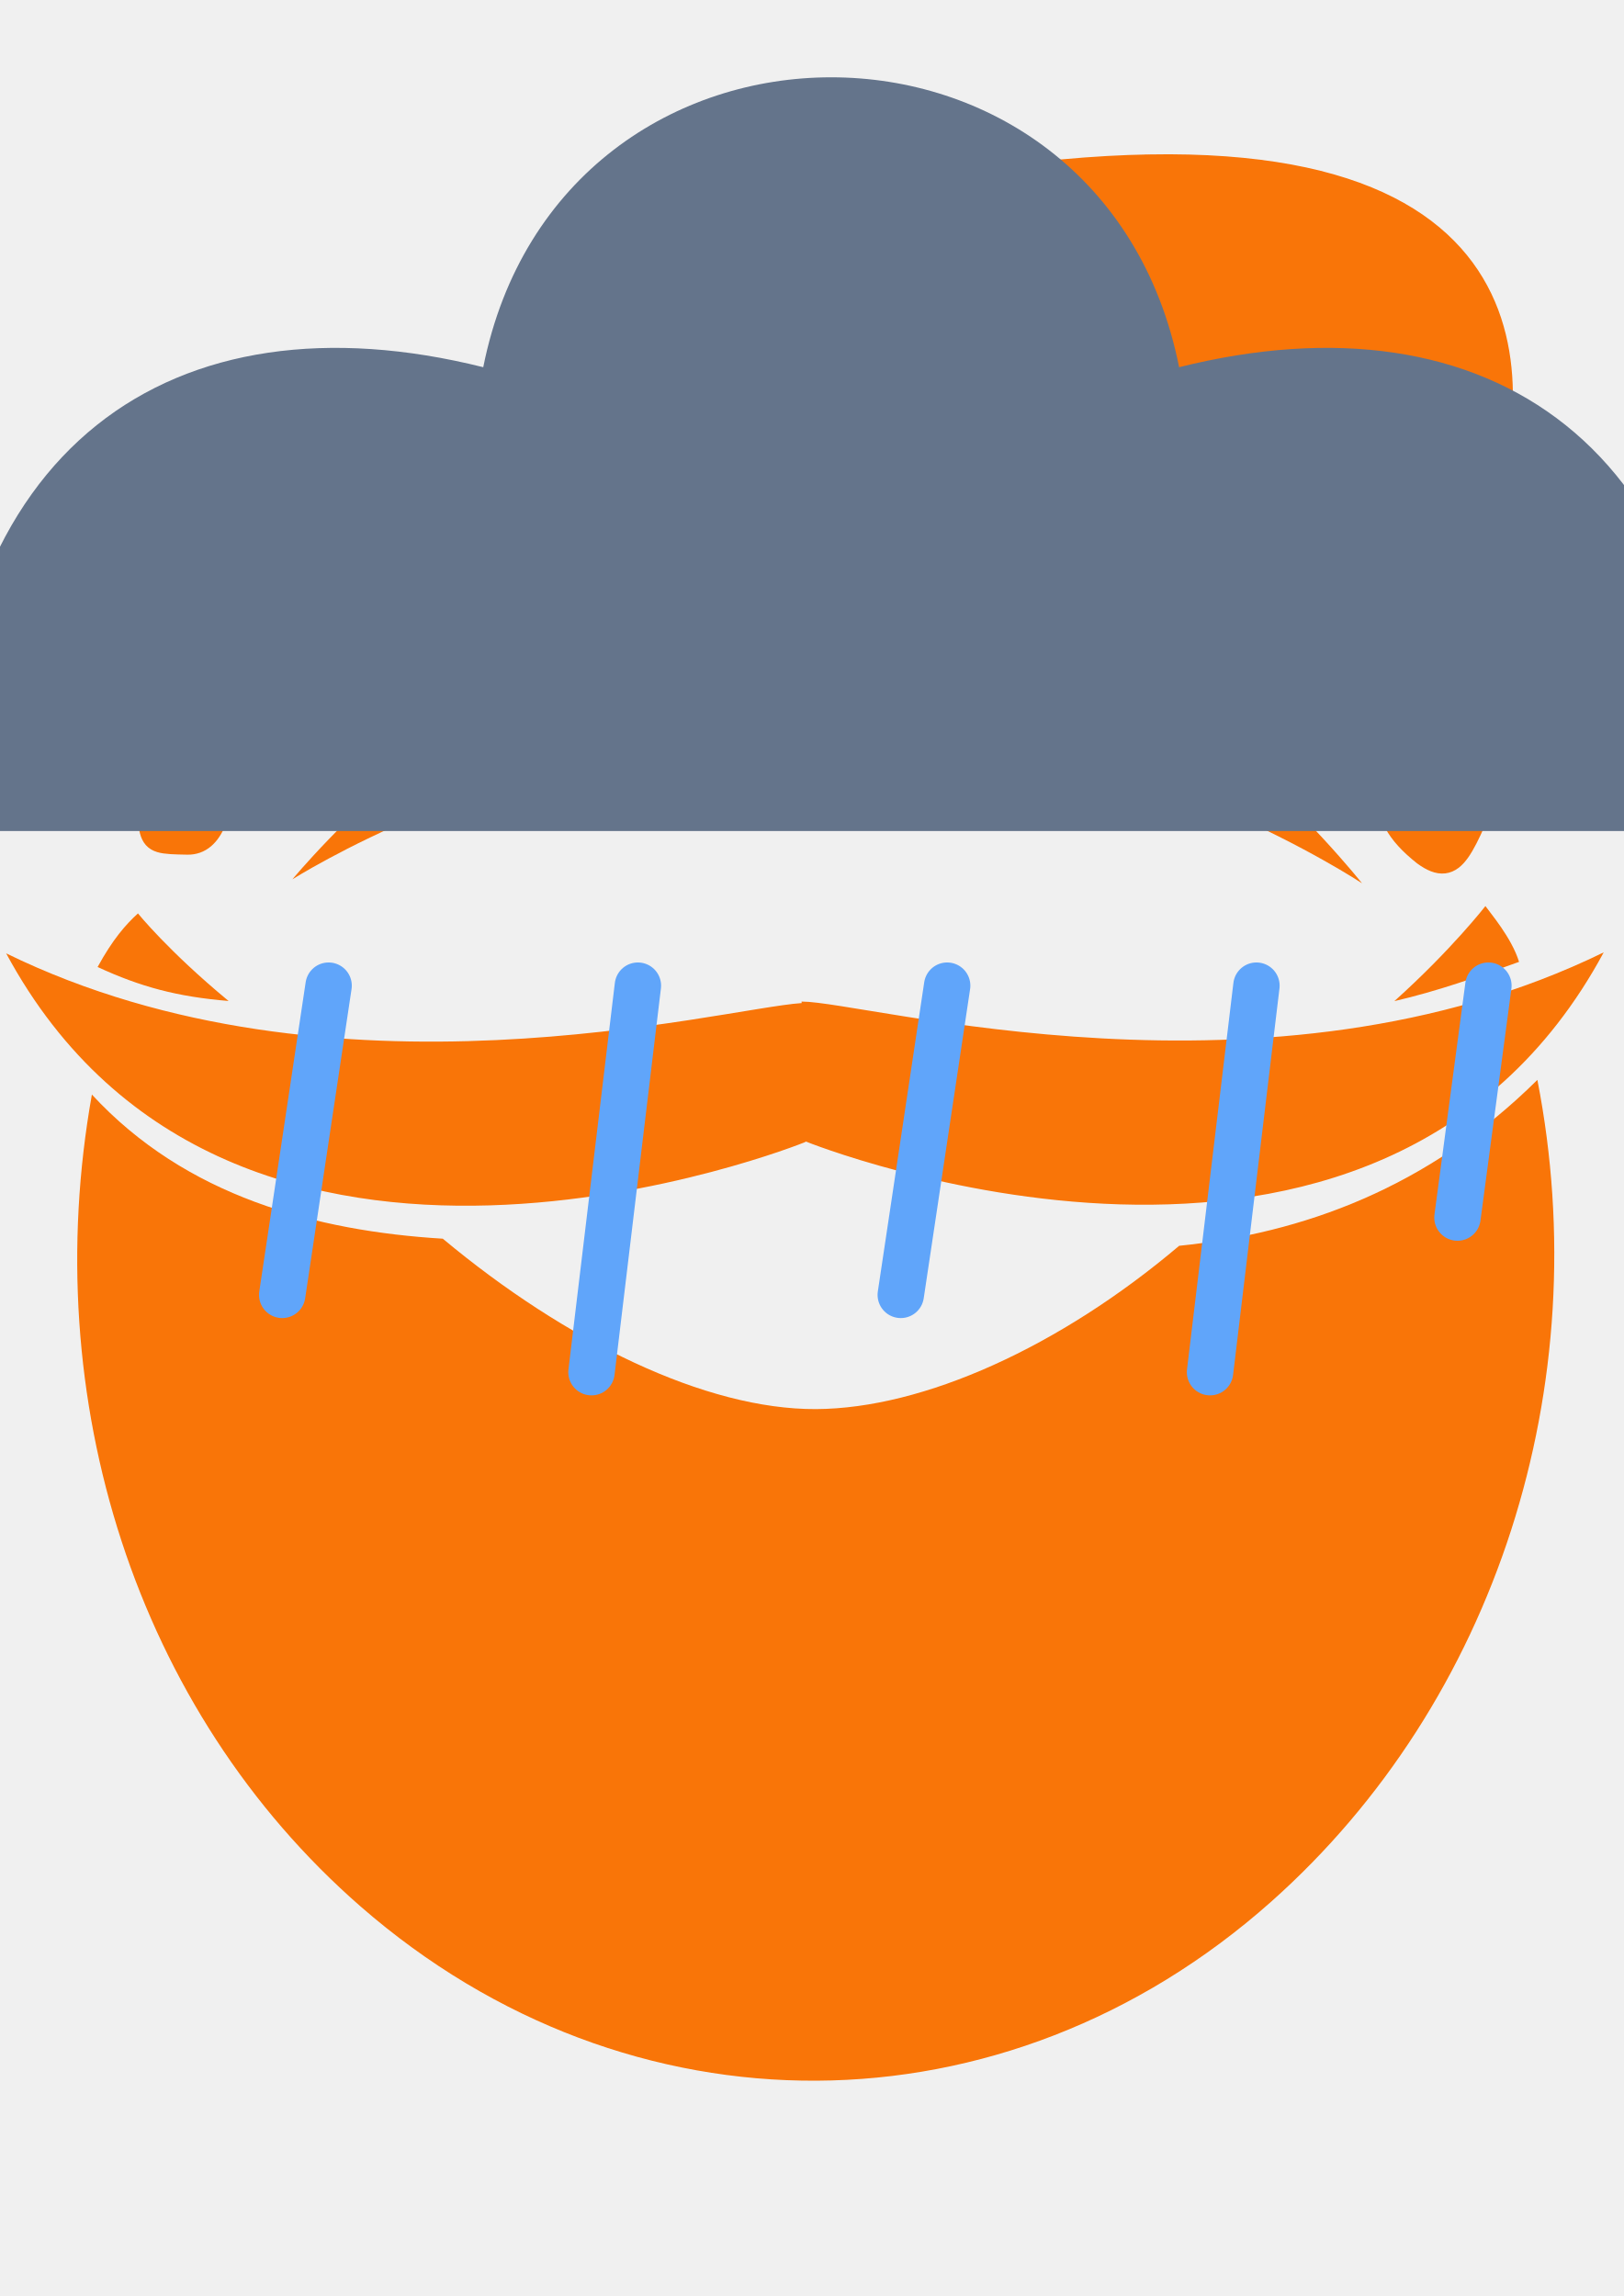
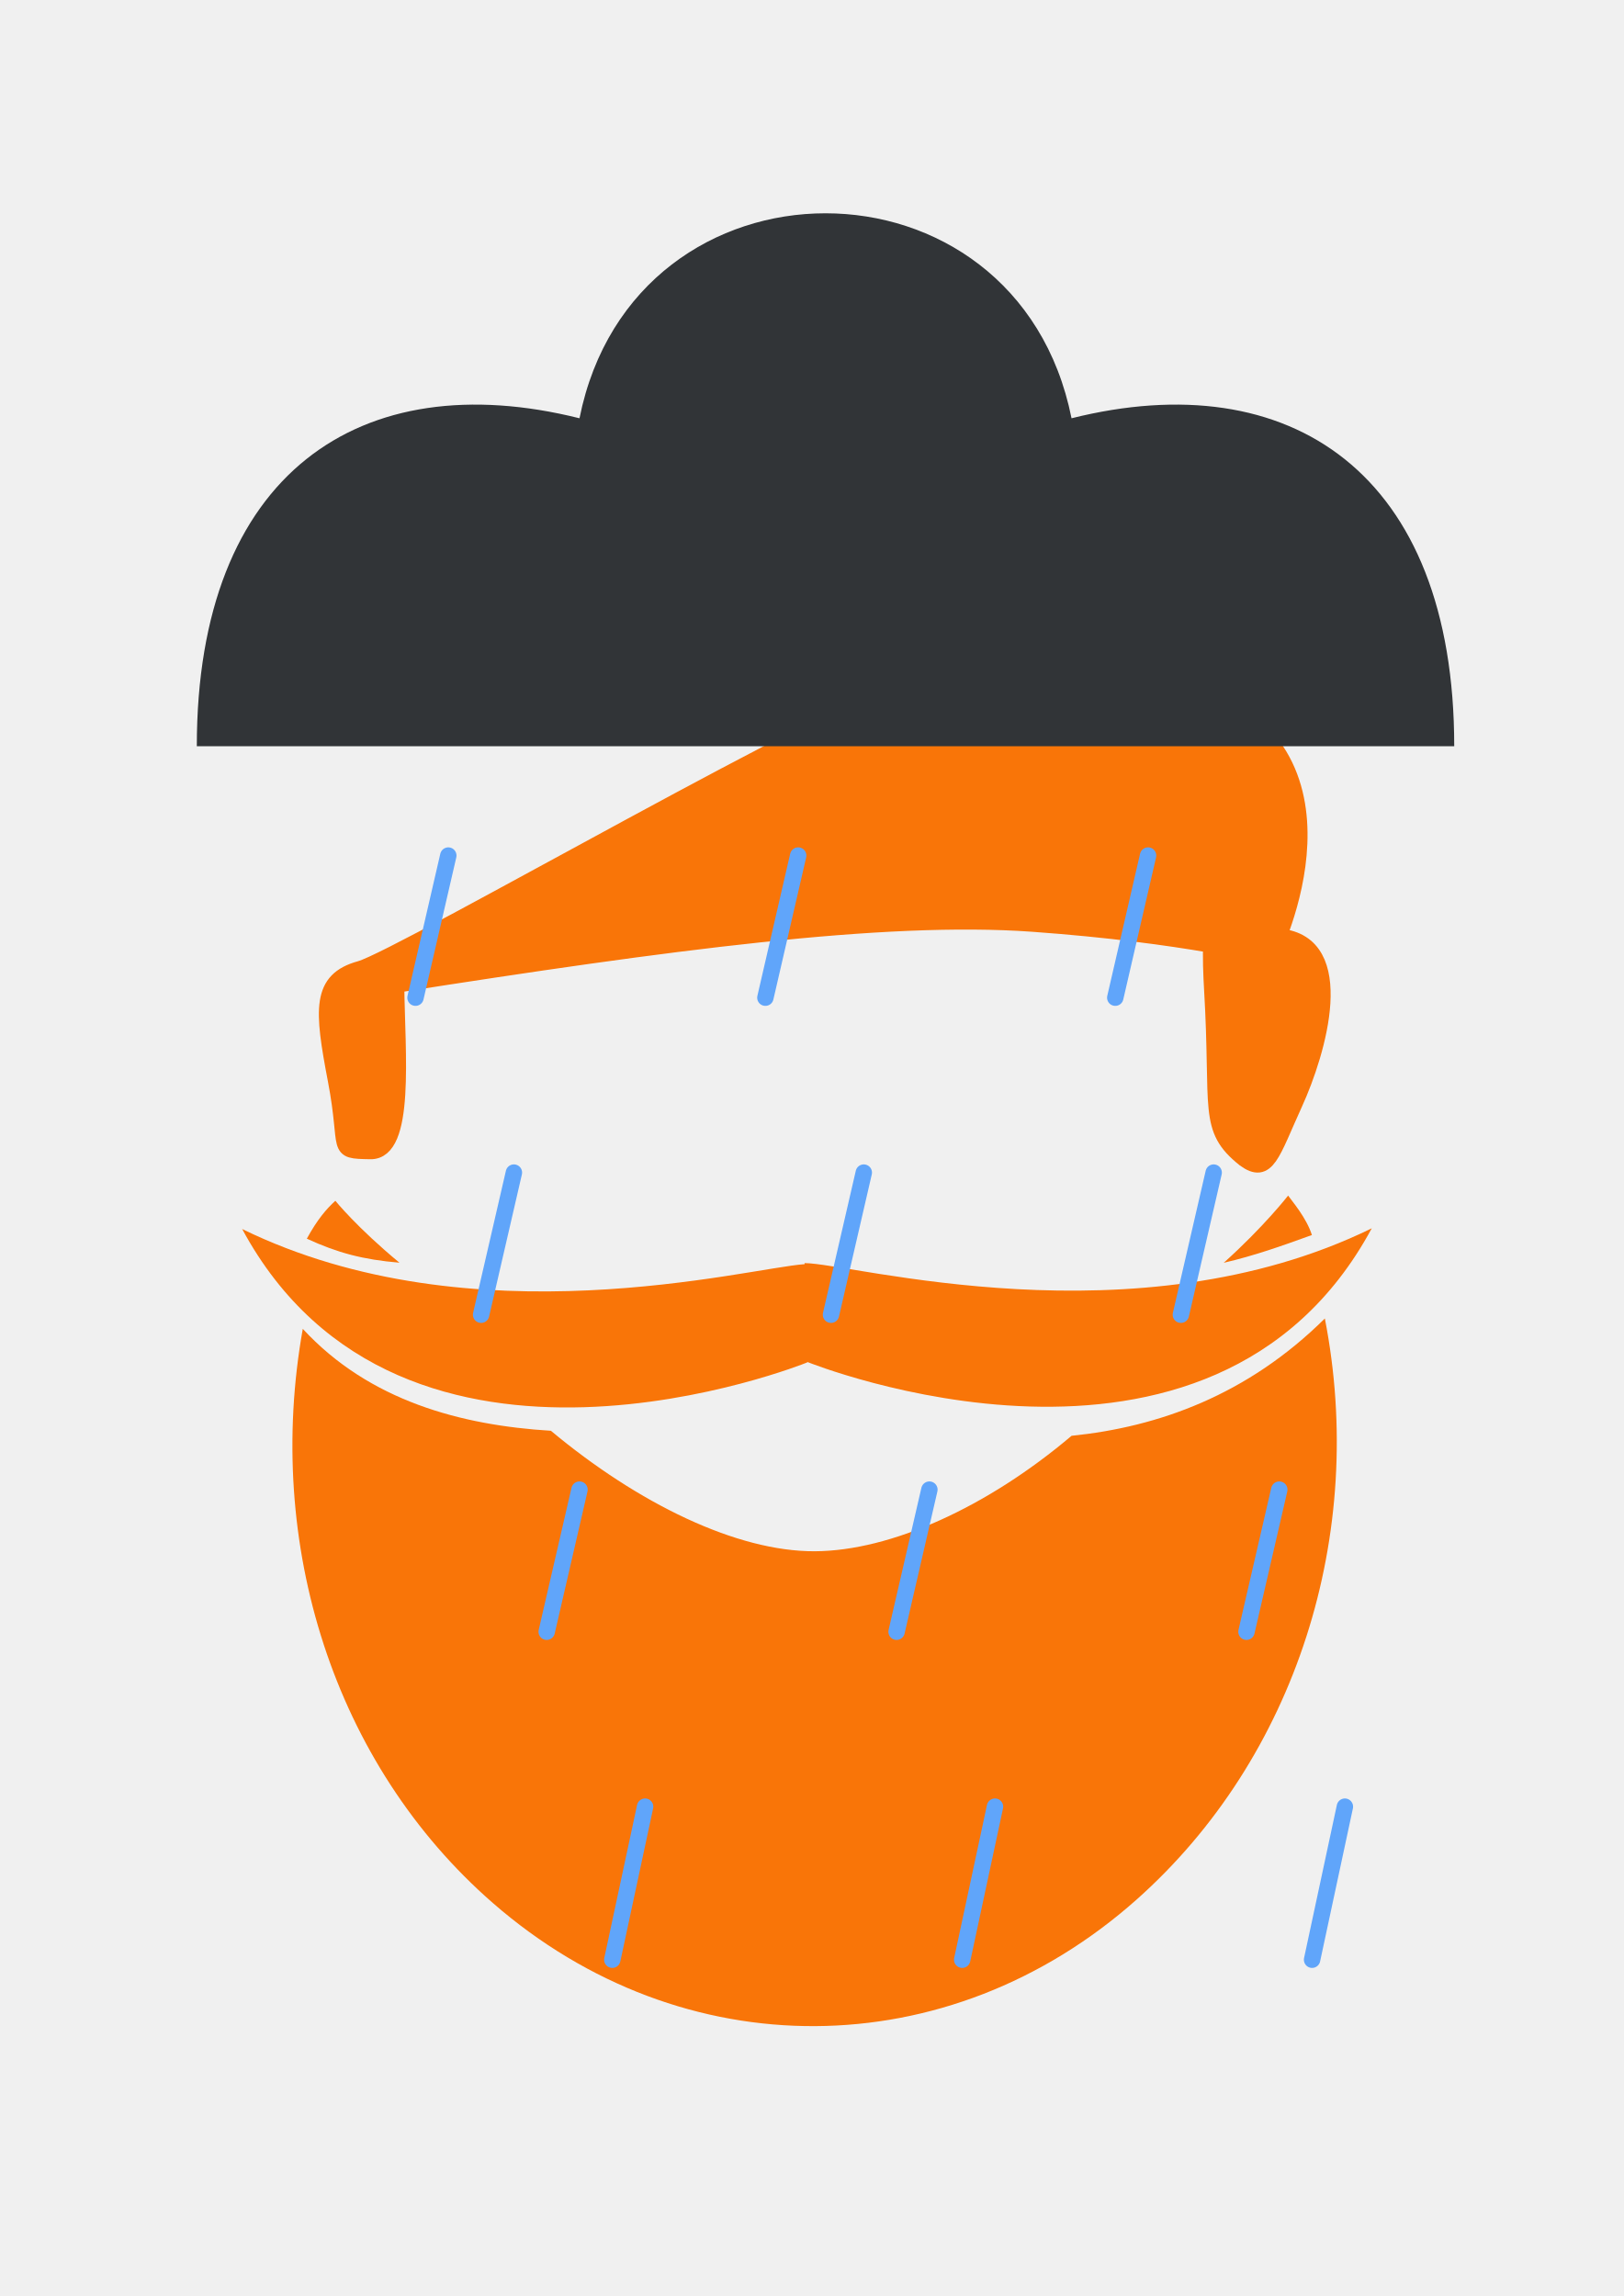
- <svg xmlns="http://www.w3.org/2000/svg" width="210mm" height="297mm" viewBox="0 0 210 297" version="1.1" id="svg1">
+ <svg xmlns="http://www.w3.org/2000/svg" width="210mm" height="297mm" viewBox="0 0 297 297" version="1.1" id="svg1">
  <defs id="defs1" />
-   <g id="layer1">
-     <ellipse style="display:none;fill:#7ee053;fill-opacity:1;stroke:#ffffff;stroke-width:2.609;stroke-opacity:1" id="path1" cx="104.56" cy="149.944" rx="97.886" ry="132.147" />
-     <rect style="display:none;fill:#000000;fill-opacity:1;stroke:#727272;stroke-width:2.778;stroke-dasharray:none;stroke-opacity:1" id="rect6" width="325.25" height="379.087" x="-45.384" y="-2.225" ry="5.784" />
-   </g>
-   <g id="layer2">
-     <path id="path2" style="display:inline;fill:#f97508;stroke:#f97508;stroke-width:2.662;stroke-opacity:0" d="m 192.115,117.205 c 0,0 -4.41,5.684 -11.778,12.298 5.726,-1.344 10.373,-3 16.129,-5.081 -0.969,-3.143 -3.748,-6.345 -4.35,-7.218 z m -174.273,0.951 c -1.577,1.433 -3.266,3.358 -5.22,6.933 5.585,2.577 10.278,3.837 16.943,4.394 -7.791,-6.44 -11.722,-11.327 -11.722,-11.327 z m -4.98,15.955 c 11.226,10.43 24.962,16.739 39.682,19.2 z m 183.563,-4.172 c -6.551,2.188 -13.242,3.704 -19.885,4.702 -5.493,5.789 -12.066,12.332 -19.235,18.753 14.544,-1.591 29.302,-6.804 40.22,-19.141 -0.339,-1.442 -0.706,-2.881 -1.101,-4.313 z m 2.411,9.751 c -14.165,14.037 -30.459,19.849 -46.331,21.461 -15.423,13.066 -33.056,21.055 -46.973,21.123 -14.259,0.07 -32.325,-8.74 -48.262,-22.042 -16.409,-1.005 -33.212,-5.46 -45.386,-18.645 -7.028,39.329 5.656,79.652 34.763,105.035 34.719,30.276 83.318,30.011 117.774,-0.643 29.102,-25.89 42.137,-66.781 34.414,-106.289 z" />
-     <path id="path5-4-8" style="display:none;fill:#000000;fill-opacity:1;stroke:#eeeeee;stroke-width:3.194;stroke-dasharray:none;stroke-opacity:0" d="m 208.996,121.693 c -60.795,21.738 -96.152,6.738 -104.737,6.738 l 0.007,-1.179 C 90.475,128.004 36.842,138.837 0.396,121.83 22.322,181.048 104.561,147.745 104.561,147.745 l 0.271,-0.137 c 0,0 70.626,35.033 106.342,-26.262 z m -5.677,4.003 h 4.3e-4 c -28.045,46.334 -98.872,20.888 -98.872,20.888 -35.563,14.321 -75.416,8.528 -99.129,-20.777 40.449,17.615 88.601,6.092 98.592,5.487 l -0.007,-0.166 c 8.149,0 58.988,13.341 100.504,-4.739 z" />
-     <path id="path5" style="display:inline;fill:#f97508;fill-opacity:1;stroke:#000000;stroke-width:0;stroke-dasharray:none;stroke-opacity:1" d="m 207.415,123.192 c -43.323,21.187 -95.239,6.365 -103.742,6.365 l 0.007,0.195 C 93.254,130.461 43.006,143.963 0.796,123.321 30.062,177.619 103.972,147.799 103.972,147.799 l 0.268,-0.129 c 0,0 73.91,29.82 103.176,-24.478 z" />
-   </g>
-   <g id="layer3" transform="matrix(1.205626,0,0,1.196713,-22.52454,3.179288)">
-     <path id="path7" style="fill:#f97508;fill-opacity:1;stroke:#f97508;stroke-width:2.213;stroke-dasharray:none;stroke-opacity:1" d="m 141.974,15.142 c -5.788,0.102 -12.417,0.694 -19.997,1.877 -9.809,1.53 -78.554,41.777 -84.772,43.504 -6.218,1.726 -5.82,6.294 -3.76,17.129 2.061,10.836 -0.307,10.864 5.352,10.968 5.658,0.104 4.153,-15.064 4.035,-25.469 40.879,-6.441 73.803,-10.943 96.441,-9.303 11.685,0.847 20.707,2.117 26.809,3.176 0.075,0.013 0.123,0.023 0.197,0.036 -0.159,1.123 -0.003,4.824 0.108,6.697 1.091,18.444 -0.94,21.269 4.982,26.029 3.583,2.637 4.248,-0.813 7.75,-8.549 3.578,-7.903 8.458,-24.614 -2.35,-25.657 3.92,-10.279 11.929,-41.266 -34.794,-40.439 z" />
-     <path style="fill:#f97508;fill-opacity:1;stroke:#000000;stroke-width:2.648;stroke-dasharray:none;stroke-opacity:0" d="M 95.222,65.507 C 73.168,64.178 50.048,92.392 50.048,92.392 c 0,0 22.513,-14.359 45.174,-13.769 3.362,0.088 0,-13.117 0,-13.117 z" id="path6" />
-     <path style="fill:#f97508;fill-opacity:1;stroke:#000000;stroke-width:2.902;stroke-dasharray:none;stroke-opacity:0" d="m 116.332,62.712 c 23.659,-1.487 48.462,30.107 48.462,30.107 0,0 -24.152,-16.079 -48.462,-15.419 -3.607,0.098 0,-14.689 0,-14.689 z" id="path6-6" />
-   </g>
-   <g id="raincloud" transform="translate(-107.5, -52.5) scale(2)">
-     <path d="M 50 80       C 50 55 65 45 85 50       C 90 25 125 25 130 50       C 150 45 165 55 165 80 Z" fill="#64748b" />
-     <path d="M 75 90 L 72 110" stroke="#60a5fa" stroke-width="3" stroke-linecap="round" />
-     <path d="M 95 90 L 92 115" stroke="#60a5fa" stroke-width="3" stroke-linecap="round" />
-     <path d="M 115 90 L 112 110" stroke="#60a5fa" stroke-width="3" stroke-linecap="round" />
-     <path d="M 135 90 L 132 115" stroke="#60a5fa" stroke-width="3" stroke-linecap="round" />
-     <path d="M 150 90 L 148 105" stroke="#60a5fa" stroke-width="3" stroke-linecap="round" />
+   <g transform="translate(43.5, 0)">
+     <g id="layer2" transform="translate(0, 40)">
+       <path id="path2" style="display:inline;fill:#f97508;stroke:#f97508;stroke-width:2.662;stroke-opacity:0" d="m 192.115,117.205 c 0,0 -4.41,5.684 -11.778,12.298 5.726,-1.344 10.373,-3 16.129,-5.081 -0.969,-3.143 -3.748,-6.345 -4.35,-7.218 z m -174.273,0.951 c -1.577,1.433 -3.266,3.358 -5.22,6.933 5.585,2.577 10.278,3.837 16.943,4.394 -7.791,-6.44 -11.722,-11.327 -11.722,-11.327 z m -4.98,15.955 c 11.226,10.43 24.962,16.739 39.682,19.2 z m 183.563,-4.172 c -6.551,2.188 -13.242,3.704 -19.885,4.702 -5.493,5.789 -12.066,12.332 -19.235,18.753 14.544,-1.591 29.302,-6.804 40.22,-19.141 -0.339,-1.442 -0.706,-2.881 -1.101,-4.313 z m 2.411,9.751 c -14.165,14.037 -30.459,19.849 -46.331,21.461 -15.423,13.066 -33.056,21.055 -46.973,21.123 -14.259,0.07 -32.325,-8.74 -48.262,-22.042 -16.409,-1.005 -33.212,-5.46 -45.386,-18.645 -7.028,39.329 5.656,79.652 34.763,105.035 34.719,30.276 83.318,30.011 117.774,-0.643 29.102,-25.89 42.137,-66.781 34.414,-106.289 z" />
+       <path id="path5" style="display:inline;fill:#f97508;fill-opacity:1;stroke:#000000;stroke-width:0;stroke-dasharray:none;stroke-opacity:1" d="m 207.415,123.192 c -43.323,21.187 -95.239,6.365 -103.742,6.365 l 0.007,0.195 C 93.254,130.461 43.006,143.963 0.796,123.321 30.062,177.619 103.972,147.799 103.972,147.799 l 0.268,-0.129 c 0,0 73.91,29.82 103.176,-24.478 z" />
+     </g>
+     <g id="layer3" transform="matrix(1.205626,0,0,1.196713,-22.52454,43.17929)">
+       <path id="path7" style="fill:#f97508;fill-opacity:1;stroke:#f97508;stroke-width:2.213;stroke-dasharray:none;stroke-opacity:1" d="m 141.974,15.142 c -5.788,0.102 -12.417,0.694 -19.997,1.877 -9.809,1.53 -78.554,41.777 -84.772,43.504 -6.218,1.726 -5.82,6.294 -3.76,17.129 2.061,10.836 -0.307,10.864 5.352,10.968 5.658,0.104 4.153,-15.064 4.035,-25.469 40.879,-6.441 73.803,-10.943 96.441,-9.303 11.685,0.847 20.707,2.117 26.809,3.176 0.075,0.013 0.123,0.023 0.197,0.036 -0.159,1.123 -0.003,4.824 0.108,6.697 1.091,18.444 -0.94,21.269 4.982,26.029 3.583,2.637 4.248,-0.813 7.75,-8.549 3.578,-7.903 8.458,-24.614 -2.35,-25.657 3.92,-10.279 11.929,-41.266 -34.794,-40.439 z" />
+     </g>
+     <g id="raincloud" transform="translate(-107.5, -85) scale(2)">
+       <path d="M 50 80       C 50 55 65 45 85 50       C 90 25 125 25 130 50       C 150 45 165 55 165 80 Z" fill="#313437" />
+       <path d="M 73 90 L 70 103" stroke="#60a5fa" stroke-width="1.5" stroke-linecap="round" />
+       <path d="M 79 119 L 76 132" stroke="#60a5fa" stroke-width="1.5" stroke-linecap="round" />
+       <path d="M 85 148 L 82 161" stroke="#60a5fa" stroke-width="1.5" stroke-linecap="round" />
+       <path d="M 91 177 L 88 191" stroke="#60a5fa" stroke-width="1.5" stroke-linecap="round" />
+       <path d="M 105 90 L 102 103" stroke="#60a5fa" stroke-width="1.5" stroke-linecap="round" />
+       <path d="M 111 119 L 108 132" stroke="#60a5fa" stroke-width="1.5" stroke-linecap="round" />
+       <path d="M 117 148 L 114 161" stroke="#60a5fa" stroke-width="1.5" stroke-linecap="round" />
+       <path d="M 123 177 L 120 191" stroke="#60a5fa" stroke-width="1.5" stroke-linecap="round" />
+       <path d="M 137 90 L 134 103" stroke="#60a5fa" stroke-width="1.5" stroke-linecap="round" />
+       <path d="M 143 119 L 140 132" stroke="#60a5fa" stroke-width="1.5" stroke-linecap="round" />
+       <path d="M 149 148 L 146 161" stroke="#60a5fa" stroke-width="1.5" stroke-linecap="round" />
+       <path d="M 155 177 L 152 191" stroke="#60a5fa" stroke-width="1.5" stroke-linecap="round" />
+     </g>
  </g>
</svg>
